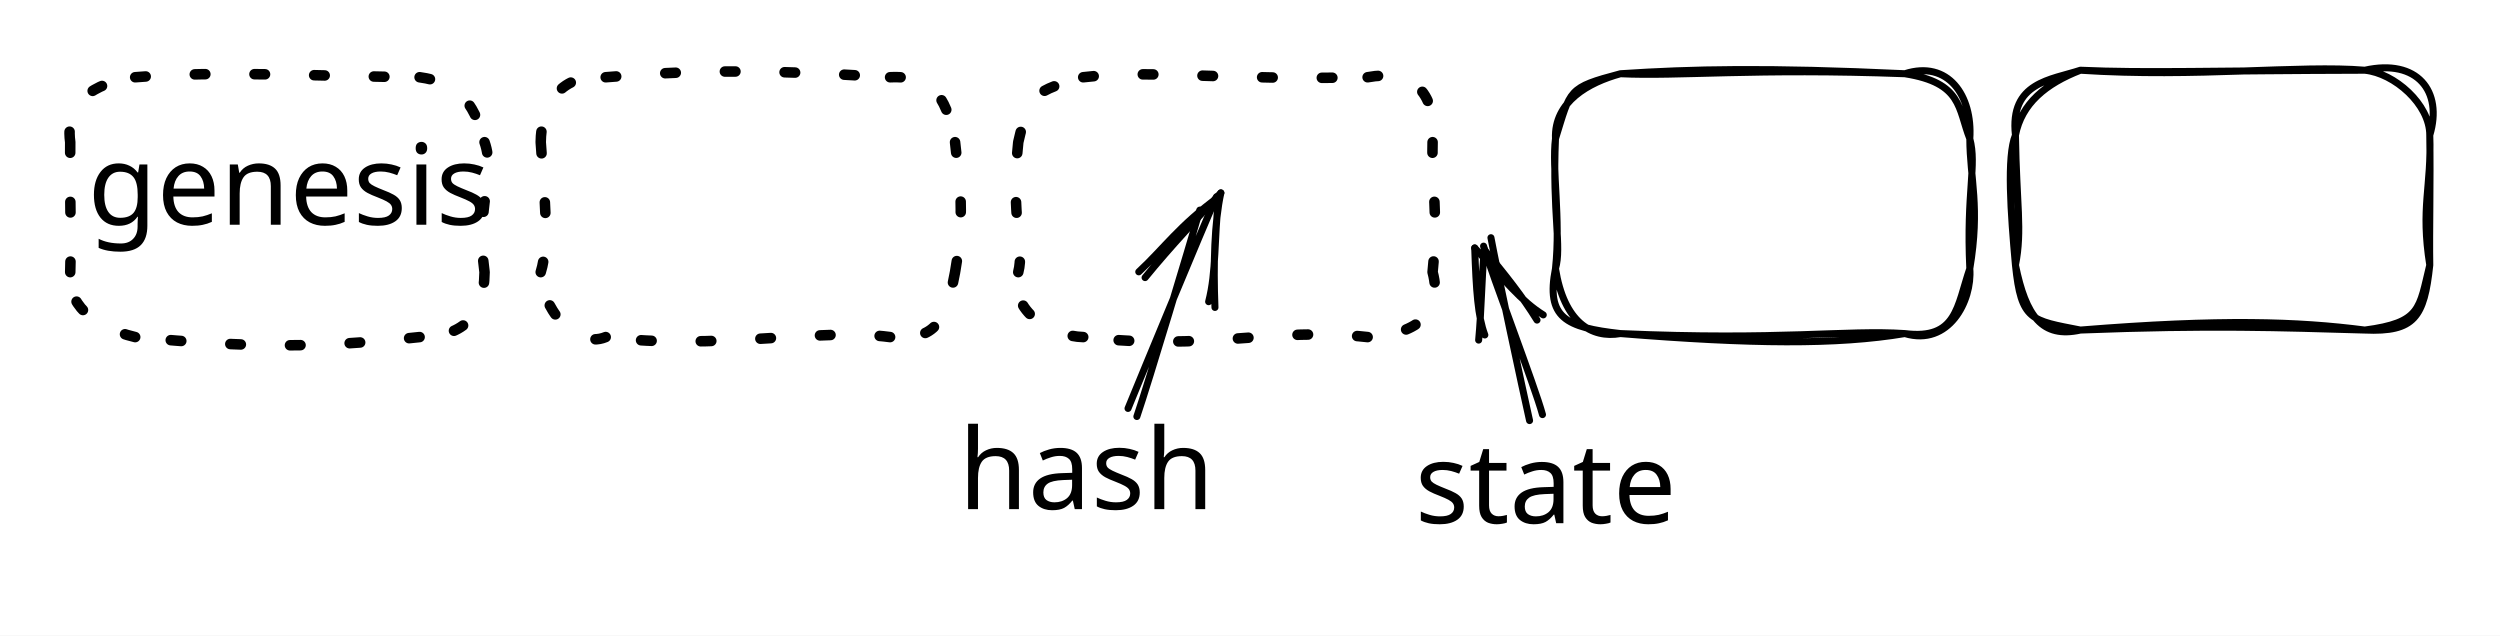
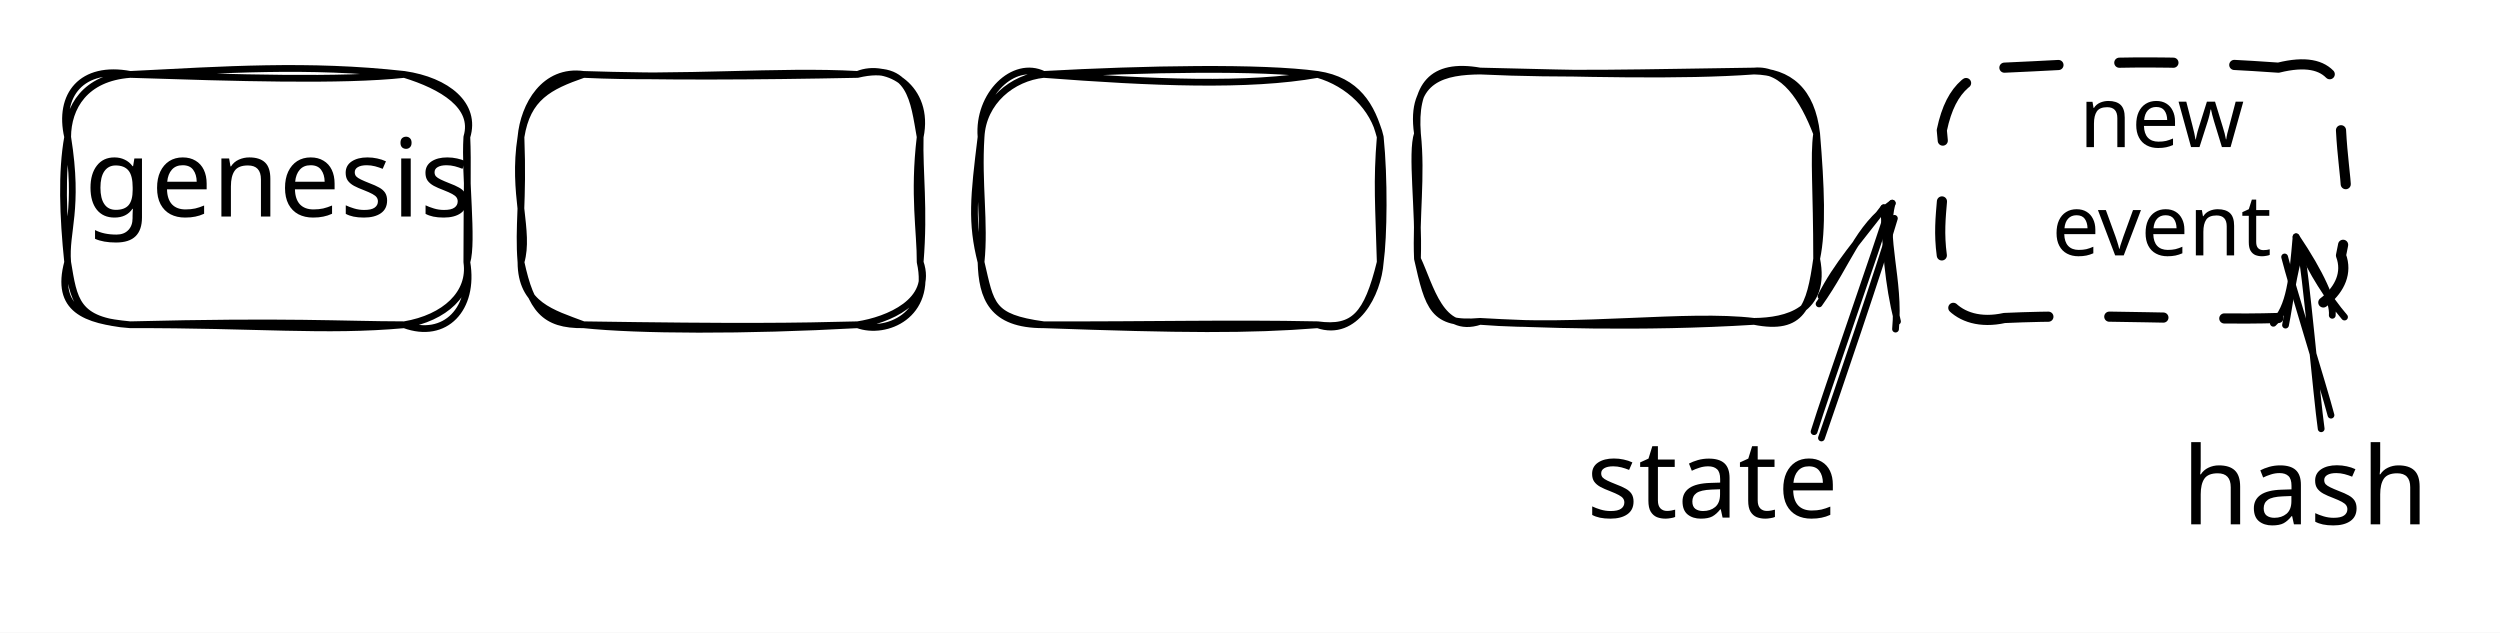
- <svg xmlns="http://www.w3.org/2000/svg" version="1.1" viewBox="0 0 356 90.5" width="356" height="90.5">
+ <svg xmlns="http://www.w3.org/2000/svg" version="1.1" viewBox="0 0 369.5 93.5" width="369.5" height="93.5">
  
-   eyJ2ZXJzaW9uIjoiMSIsImVuY29kaW5nIjoiYnN0cmluZyIsImNvbXByZXNzZWQiOnRydWUsImVuY29kZWQiOiJ4nN1ZW3PTOFx1MDAxNH7vr8iEV1x1MDAxMnS3xFtboIXtXHUwMDA1NoVu2WF2XHUwMDE020lMXHUwMDFjy7WVtCnT/76yXHUwMDEzLDtuQkopXHUwMDE40pnGPrpcdTAwMWRcdTAwMWR939En5ctOq9XW89hvP2+1/WtXhoGXyKv208w+85M0UJEpQvl7qqaJm9dcdTAwMWNpXHUwMDFkp8+fPZNx3Fx1MDAxZFx1MDAwNrqv1LjrqsmimVx1MDAxZvpcdTAwMTM/0qmp+K95b7W+5P9LXHUwMDAzJb6rZTRcZv28QV5kx4KcrVpPVJSPXHUwMDBiOeeIcFx1MDAwNJyiRpC+MONp3zPFXHUwMDAzXHUwMDE5pr4tyUxteXk0TNWJN3gjXHUwMDA2R1x1MDAxZjqH1/xdcGaHXHUwMDFkXHUwMDA0YdjT83AxK+mOpknJqVQnauyfXHUwMDA3nlx1MDAxZWWjr9iLdqkyUbOtXHUwMDEyNVx1MDAxZI5cIj9NK21ULN1AzzNcdTAwMWJcdTAwMDCFdVx1MDAxMYXnLWu5Nm9CwK5DXHUwMDBiU9ZcYvGKaeHBvlxuVZJ58Fx1MDAwNORcdTAwMWbrQ1+646FxJPKKOjqRUVx1MDAxYcvELI2td7WcXHUwMDFiXHUwMDE1hWnkXHUwMDA3w5E2NmyjnPp5gDlAXGJcdTAwMTIo7KyyMeLXXr7Wn8pcdTAwMTGIvGVcdTAwMDS+Lr5dfry03Fpvs/ovS7CxXU1jTy5WXHUwMDE3Ms5cdTAwMDFcdTAwMDFcdTAwMWNcdTAwMTJKbbjCIFx1MDAxYZvCaFx1MDAxYYbWptyxXHUwMDA1xE5prPshXHUwMDExQbpcdTAwMTaJglx1MDAwM1x1MDAwN3GA8dZIvDhcdTAwMWRcdTAwMWZ/PnLCqeO9wKfR9J/O31x1MDAxN1x1MDAxZpuORFxiqNNFdSiiX1xyRURcdTAwMTlwMCj58WdDXHUwMDExgbVQNE5cYkBcdTAwMTjfPilcdTAwMGW912dj9+To8GT3/bh/ol7+h4LzXHUwMDFmXGZFT+nMgVx1MDAxZohFTu6AXCJqXHUwMDAwXHUwMDE0IUZUUIp/OVx1MDAxNuHPwVwiXFy/QVx1MDAwM1x1MDAwMlx0pk4pcN/CXCLWN5cynr/du/ShnKmD8F2HTFx1MDAxYY9FXHUwMDAxaSOx6Fx1MDAxMCSgINR5bChcdTAwMTZtbOtiSadcdTAwMDfq86v9XHUwMDE3x/DY5bP0JvYo23OLXHUwMDE5VYAmk0RdtYuS26eb+n170YveyST1P46Y6Fx1MDAxZrHOwLnobdfv8mlcdTAwMTOBXHUwMDEwXHUwMDEwXGb9XHUwMDFjXHUwMDAysfW6XHUwMDAyQkq5XHUwMDAwXHUwMDBl3JpAbFwi9lx1MDAwZeZ4n07D9/tcdTAwMDeTXHUwMDBm7C9xI1x1MDAxYU8gh4NGXHUwMDEyiGHKXHUwMDFjwMWfk8u1f63vPGchuFx1MDAwZYXYXHUwMDA0mnMhtlx1MDAxN7eHXHUwMDFmTt/Melx1MDAxN8eH+0bWTvqd9Eyfn/5cdTAwMDYgRPVzlnhUXHUwMDEwsjpcYkvSblx0QohcdTAwMTAmQFxidJ+DVlx1MDAwNVx1MDAxZo9cbje7rCrSveAmT1xcrGJ9JSdBOK8sTI7DTHz6xuEgLccw9c2gXHUwMDBiLVupvlx1MDAxYlx1MDAwNsNcZqrt0Fx1MDAxZlQxrFx1MDAwM1eGRbFWsS11zfDSdJe89lanoZJgXHUwMDE4RDI8W3FlI39cdTAwMTZbyVx1MDAxZFx1MDAwNFwiiK8jXHUwMDEwXHUwMDAyhJtcdTAwMDOKUaxbM2jz5tbQ46HgfJVAXHUwMDE4g8e8qLiLP7TGXHUwMDFmk8NcdFx1MDAwM1xii3vwp57F0cOyOKJcdTAwMTCT76FVqmWi94LIXHUwMDBiomHVseXVWo7s9lxi9T1cdTAwMTZPO/T4dKai5ITg64vzklx1MDAxYzJEdKeZl1x1MDAxZNCFjMLyXHUwMDFmK1VcdTAwMWLKOPO6Nlk/8r7txGb5XnZcdTAwMDJ2XHJcdTAwMWZcdTAwMTAzXHUwMDFiLMKcUUZ4zVx1MDAwN96lNS9Cmep9NZlcdTAwMDRZ8n+rgkivRjFcdTAwMGbXbsbSkS9rnDezKJet0jnOeqwqWvvUsnDPX4rnT0/vrN1h5epcdTAwMWREbYOd8ve9U1xyddYrRi64Uf1cdTAwMDRsr1x1MDAxODfr86amXHUwMDFhnF2AguJje/lcdFlcdTAwMDdaX6x2rG3blEOOmMNcdTAwMWamXHUwMDFkXHUwMDFmmHW+ezPfMutsT3iQXHUwMDExXHUwMDFlXHUwMDFhmUlcdTAwMDTFyFx1MDAwMUZW17NcdTAwMGW8g/KVxFN1/TdKXHUwMDA2sFK9g0tccrZKXHUwMDA263Q7gXjV+jVcdTAwMTc4TnZDT5ztb1827yFNTVx1MDAwNU7t51x1MDAxMYxcdTAwMWb151x1MDAxMbtXbZLtlFx0KsD9flx1MDAxZdms2lx1MDAwYsg0/jbkYWdcdTAwMDLDWu034USwcOS7eIlKYq92Rc9cdTAwMTFGnDnbXHUwMDFmqPvz3iBcbtLZ7in/uHt9iEmHzOeNJyZgNWJcIvGYxCxd4GwgJqFEMELgfW5Ff5fj9EimoyYwJ/djQZydZWppyzju5YT6KidM3Fx1MDAwM285Rdtbe1x1MDAxNvhXe/WVfzLIP1mvOVx1MDAxOTPU+7lout25/Vx1MDAxZnQjXHUwMDE3TiJ9
+   eyJ2ZXJzaW9uIjoiMSIsImVuY29kaW5nIjoiYnN0cmluZyIsImNvbXByZXNzZWQiOnRydWUsImVuY29kZWQiOiJ4nOVZbXPaOFx1MDAxMP6eX8HQr4Xq3Va/JZQm6d2Vpm1cdTAwMTKSu07HsVx1MDAxNeNibGOLXHUwMDAw6eS/n2xcdTAwMTIk81ZIQ8pdyUzA0q53JT3Palf6vlepVOU4XHUwMDEx1deVqlx1MDAxOLlOXHUwMDE4eKkzrL7M229Emlx1MDAwNXGkulDxnMWD1C0kO1Im2etXr5wkqfuBvIrjbt2Ne1x1MDAxMzVcdTAwMTGKnohkplx1MDAwNP9Wz5XK9+K/YShcdTAwMTWudFwiP1x1MDAxNIVC0aVtQcRmW9/HUWGXc4osalx1MDAwMz5cdTAwMTVcYrI3ypxcdTAwMTSe6r12wkzonrypalx1MDAwYoLOLujZ2bcr9+3pX/4+PFx1MDAxOSTa6nVcdTAwMTCGn+Q4nFxmynE7g9TwKZNp3Fx1MDAxNeeBJzu5XzPtU70sVpOmtdJ44HdcIpFlJZ04cdxAjvM2XHUwMDAwpq2TSXhd0S0j9WRcdTAwMTOtV2hAMmO7XHUwMDExh3Ga235cdTAwMDGKj7Z+5bhdX7lcdTAwMTB5U1x1MDAxOZk6UZY4qVpcdTAwMTMtN7xcdTAwMWZcdTAwMTXVc9lcdTAwMTGB35GqXHJb2pwoplx1MDAxNkKIbYQ51Y7lRpJjr1jlL+bgI+9+8Fx1MDAwZsuuXHUwMDE3XHUwMDFl37fcaXdz+aZcdTAwMDFcdTAwMTj9qkHiOZOFhcy2XHUwMDAxXHUwMDAxXHUwMDE0XHUwMDEwRNG0P1xmoq7qjFx1MDAwNmGo22K3q7GwZ9jaXHUwMDEwg4wswyCDwLYoh+tjcGBcdTAwMWaHw+bns0b/ayxqXHUwMDE0gs/4aPDEXHUwMDE49JysI55cdTAwMTSEXHUwMDFj2nU6XHUwMDAzQ2y0/Fx1MDAxYSBcImBxXHUwMDFiUWxIb1x0iFNcdTAwMWStPV3R/s3oXHUwMDE0XFzib15NRv0hOsS30fBqOqRcdTAwMTLMnDSNh9Vpz939r1UwR8S2wPPA3ILLYI4wpYAyRteGeefgnc9cdTAwMDOvLaIxfi9cdTAwMDfWXHQ9XHUwMDFkt3Y91FpgXHUwMDFl5eSXo1x1MDAxY0KAMEBcdTAwMTT+NuFcdTAwMTYtwyEkXGZcdTAwMDPAsLHz/FxiiCFvj8jXiyPK7Ha3a134aNiTO1x1MDAwZkSL7VwiXHUwMDEwXHUwMDExZZRSy7J+XHUwMDBmIFwiuDT3tNTGXHUwMDAzXGIj6+OQfTg89FpxWFx1MDAwM8dh2Dg+XHUwMDFhivRcbu06XHUwMDBl1Vx1MDAwMHdcdTAwMTGHjDObI5v8f3AoxUgugqCFlyHQpoxcdTAwMTBMmbU2XHUwMDAyMZOjRtQ+SY5aJ3/QtH952L/9+NSZZyzl02aeapRlXHUwMDAwXCK4TVx1MDAwMLJ5XHUwMDAwXCIwXHUwMDBiQEKZioVcdTAwMTDgXHLwV0LGVoGmVzSO5Kfgttg4Wan1rdNcdTAwMGLCcWlNXG5cdTAwMDSq6fGFcjjIzCnMhDI62X5L4vth4EfFXHUwMDFlK67L6JWB64TTblx1MDAxOVx1MDAxYkW2q8w76nXpsTc7jDhccvwgcsLPM66sZM4kpV5cdTAwMTS9sb2MO1xmcVx1MDAxYlrAWj9611ptcetcdTAwMWWww2Grdt44bf758fo83fXozS1Wplx1MDAwZWNbI85cIt7QWd4gQDBjSCVwP1x1MDAxNbjRz1x1MDAwNW5cbs0zo1xy+JRJJ5VcdTAwMDdB5Fx1MDAwNZFfduz+kKuAdPXtPnCbwt8n543bqClGf/ZvL3tGPahcdTAwMTjoXHUwMDBlci9BXHUwMDFkcawyXHSuplx1MDAwNTCEXHUwMDAwNIR8J8l9nlx1MDAxYqqIvFx1MDAxZruQUMqdlor2rUY72n/HsyY6XHUwMDAzi1xcqIG6xTghXHUwMDE2IMpcdTAwMTGLMozmfajTOS9CJ5ONuNdcdTAwMGLycP8hXHUwMDBlXCI5O4fFZO3n5OxcYmeO6mpcdTAwMTRm3yyLk/yN5cJb/6pomFx1MDAxN1x1MDAwZtPfX14ulK4xU7yGqFbYM783jjDQSE1mI1xmRVBcdTAwMTXueP3defUpwq5GXHUwMDE4Q2JcdTAwMTJh7Fx1MDAxOdtPXHUwMDE3YYzyV+eGOpA8hFx1MDAxOFxmqc2p/UsjXGayzVx1MDAxYenxXHUwMDExZpYyPyb+6tNFg/iwXHUwMDBlXHUwMDAwx4RanGCu8lx1MDAwYkxccqFcdO+t/zjvITTFa1x1MDAxOGuFtXi/LCeHaOlxMFRcdTAwMDVcdTAwMTPlzNrgfOJdv/Xmffsy/TbuXXSTQ+BdNZ2vu857mz1fZkF0SFmRknOIIWeYPk9KjvM85tlSckUpKXYhIZ848jjSgKVnKVxiqkpcbtpcdTAwMTStf4myOsXaUdJwOlPJXHUwMDFhtftTk8ZIPFbVsYzYmNlgk4Pl1aSZhthcdTAwMDX3JKtrqFx1MDAxMopcdTAwMWVxT0Khuelvm5JcdTAwMWQn6+xcdTAwMDIjXHUwMDBiP1x1MDAxZUfI5eWxiuacckrx+tc9q1x1MDAwYo6dvdXEeMHxJtre8ZIxozqH1Wc7XHUwMDBm55uWKsRcdTAwMTggcJPzzV3lJVx1MDAwMYhtcn+5kJeoTlx1MDAwMTf+SElqXHUwMDA1TyMx/CdcdTAwMTI3pcUw2IqsksaUjq5SXHUwMDEw6Vx1MDAxNvhq+LP3MIPF7FWdJPlUbK9cdTAwMGbJvVrzwLufXHUwMDAw/c7qTSCGXHUwMDA387B7cV188rdcdTAwMTaRIKecKIqbu727f1x1MDAwMVx1MDAxOGnjQCJ9
  <defs>
    <style class="style-fonts">
      @font-face {
        font-family: "Virgil";
        src: url("https://unpkg.com/@excalidraw/excalidraw@0.14.2/dist/excalidraw-assets/Virgil.woff2");
      }
      @font-face {
        font-family: "Cascadia";
        src: url("https://unpkg.com/@excalidraw/excalidraw@0.14.2/dist/excalidraw-assets/Cascadia.woff2");
      }
    </style>
  </defs>
-   <rect x="0" y="0" width="356" height="90.5" fill="#ffffff" />
-   <g stroke-linecap="round" transform="translate(221.5 10.5) rotate(0 29.5 18.5)">
-     <path d="M9.25 0 M9.25 0 C17.5 0.4, 28.3 -0.79, 49.75 0 M9.25 0 C19.34 -0.67, 30.1 -0.92, 49.75 0 M49.75 0 C55.89 -1.97, 59.41 3.1, 59 9.25 M49.75 0 C57.95 1.3, 57.32 4.97, 59 9.25 M59 9.25 C59.02 15.02, 60.49 18.9, 59 27.75 M59 9.25 C60.02 13.08, 58.49 16.77, 59 27.75 M59 27.75 C57.17 33.12, 57.16 37.93, 49.75 37 M59 27.75 C59.37 32.38, 55.97 38.87, 49.75 37 M49.75 37 C40.05 38.63, 27.86 38.5, 9.25 37 M49.75 37 C41.38 36.45, 32.06 38, 9.25 37 M9.25 37 C1.44 36.13, -1.38 34.74, 0 27.75 M9.25 37 C5.13 37.73, 1.21 35.4, 0 27.75 M0 27.75 C0.77 20.55, -0.54 13.51, 0 9.25 M0 27.75 C0.91 24.67, -0.46 19.93, 0 9.25 M0 9.25 C-0.22 3.95, 4.74 1.24, 9.25 0 M0 9.25 C2.19 2.23, 1.7 2, 9.25 0" stroke="#000000" stroke-width="1" fill="none" />
+   <rect x="0" y="0" width="369.5" height="93.5" fill="#ffffff" />
+   <g stroke-linecap="round" transform="translate(209.5 10.5) rotate(0 29.5 18.5)">
+     <path d="M9.25 0 M9.25 0 C21.49 0.59, 33.58 0.22, 49.75 0 M9.25 0 C24.19 0.37, 39.19 0.78, 49.75 0 M49.75 0 C54.95 0.1, 58.27 2.87, 59 9.25 M49.75 0 C54.15 -0.42, 57.02 4.1, 59 9.25 M59 9.25 C59.64 16.99, 59.92 23.48, 59 27.75 M59 9.25 C58.52 12.62, 59 17.52, 59 27.75 M59 27.75 C60.53 35.46, 54.58 36.95, 49.75 37 M59 27.75 C58.01 34.84, 56.89 38.42, 49.75 37 M49.75 37 C39.74 35.81, 24.05 38.19, 9.25 37 M49.75 37 C33.12 38.04, 16.74 37.44, 9.25 37 M9.25 37 C2.27 37.61, 1.62 34.93, 0 27.75 M9.25 37 C3.4 38.95, 1.95 31.88, 0 27.75 M0 27.75 C0.24 20.46, -0.97 12.13, 0 9.25 M0 27.75 C-0.26 21.62, 0.67 15.54, 0 9.25 M0 9.25 C-0.54 2.21, 2.1 -1.27, 9.25 0 M0 9.25 C-1.18 0.98, 4.19 0.06, 9.25 0" stroke="#000000" stroke-width="1" fill="none" />
  </g>
  <g stroke-linecap="round" transform="translate(287 10) rotate(0 29.5 18.5)">
-     <path d="M9.25 0 M9.25 0 C25.67 1.08, 40.62 -0.77, 49.75 0 M9.25 0 C18.53 0.42, 28.1 0.05, 49.75 0 M49.75 0 C53.95 0.41, 59.02 4.85, 59 9.25 M49.75 0 C57.22 -1.68, 60.89 2.99, 59 9.25 M59 9.25 C59.27 16.64, 57.67 19.45, 59 27.75 M59 9.25 C59.11 15.84, 58.92 22.95, 59 27.75 M59 27.75 C58.21 35.16, 56.85 37.32, 49.75 37 M59 27.75 C57.47 33.97, 57.79 35.93, 49.75 37 M49.75 37 C40.22 35.77, 29.33 35.38, 9.25 37 M49.75 37 C37.68 36.66, 27.85 36.28, 9.25 37 M9.25 37 C2.22 35.62, 0.82 35.7, 0 27.75 M9.25 37 C3.81 38.21, 1.49 35.06, 0 27.75 M0 27.75 C-0.67 20.41, -1.25 12.22, 0 9.25 M0 27.75 C0.99 22.82, 0.14 18.96, 0 9.25 M0 9.25 C0.87 4.74, 4.32 1.91, 9.25 0 M0 9.25 C-0.85 1.7, 5.09 1.37, 9.25 0" stroke="#000000" stroke-width="1" fill="none" />
+     <path d="M9.25 0 M9.25 0 C20.72 -0.47, 29.01 -1.47, 49.75 0 M49.75 0 C57.74 -1.98, 59.62 2.27, 59 9.25 M59 9.25 C59.41 16.93, 60.72 19.84, 59 27.75 M59 27.75 C60.92 32.9, 54.33 37.15, 49.75 37 M49.75 37 C37.68 37.37, 23.46 36.34, 9.25 37 M9.25 37 C2.12 38.57, -1.82 33.38, 0 27.75 M0 27.75 C-0.86 21.32, 0.98 18.32, 0 9.25 M0 9.25 C1.41 2.5, 4.59 0.86, 9.25 0" stroke="#000000" stroke-width="1.5" fill="none" stroke-dasharray="8 9" />
  </g>
  <g stroke-linecap="round" transform="translate(77 11) rotate(0 29.5 18.5)">
-     <path d="M9.25 0 M9.25 0 C21.07 -0.97, 30.12 -1.21, 49.75 0 M49.75 0 C56.56 -0.32, 57.92 3.79, 59 9.25 M59 9.25 C59.38 13.36, 60.63 18.49, 59 27.75 M59 27.75 C57.54 35.56, 55.84 37.42, 49.75 37 M49.75 37 C39.74 35.65, 24.78 38.93, 9.25 37 M9.25 37 C4.8 38.84, -0.1 32.43, 0 27.75 M0 27.75 C1.32 23.54, 0.47 16.38, 0 9.25 M0 9.25 C0.05 4.71, 2.16 -0.69, 9.25 0" stroke="#000000" stroke-width="1.5" fill="none" stroke-dasharray="1.5 7" />
+     <path d="M9.25 0 M9.25 0 C20.29 0.37, 34.43 0.31, 49.75 0 M9.25 0 C23.94 0.71, 38.08 -0.66, 49.75 0 M49.75 0 C57.68 -1.9, 58.06 3.98, 59 9.25 M49.75 0 C54.12 -1.8, 60.52 2, 59 9.25 M59 9.25 C57.98 17.78, 59.03 23.33, 59 27.75 M59 9.25 C58.86 14.44, 59.65 19.79, 59 27.75 M59 27.75 C60.79 35.62, 53.94 38.53, 49.75 37 M59 27.75 C61 33.54, 54.2 36.32, 49.75 37 M49.75 37 C33 37.93, 17.33 37.85, 9.25 37 M49.75 37 C40.51 37.24, 32.51 37.35, 9.25 37 M9.25 37 C3.41 37.08, 1.49 34.64, 0 27.75 M9.25 37 C4.62 35.25, 0.02 34.08, 0 27.75 M0 27.75 C1.33 23.19, -1.32 17.67, 0 9.25 M0 27.75 C-0.43 22.44, 0.37 18.96, 0 9.25 M0 9.25 C0.43 4.54, 3.47 -0.8, 9.25 0 M0 9.25 C0.93 3.4, 4.13 1.78, 9.25 0" stroke="#000000" stroke-width="1" fill="none" />
  </g>
  <g stroke-linecap="round" transform="translate(145 11) rotate(0 29.5 18.5)">
-     <path d="M9.25 0 M9.25 0 C18.83 -1.13, 29.09 0.46, 49.75 0 M49.75 0 C55.6 -1.08, 59.71 1.51, 59 9.25 M59 9.25 C58.84 16.41, 59.87 18.95, 59 27.75 M59 27.75 C60.64 33.84, 56.34 36.72, 49.75 37 M49.75 37 C36.23 35.51, 27.39 39.03, 9.25 37 M9.25 37 C4.92 36.9, -1.49 33.4, 0 27.75 M0 27.75 C0.94 24.19, -1.16 20.09, 0 9.25 M0 9.25 C1.63 2.16, 2.4 1.98, 9.25 0" stroke="#000000" stroke-width="1.5" fill="none" stroke-dasharray="1.5 7" />
+     <path d="M9.25 0 M9.25 0 C25.31 1.23, 39.58 1.82, 49.75 0 M9.25 0 C24.22 -0.83, 41.53 -1.14, 49.75 0 M49.75 0 C54.35 1.32, 58.06 4.93, 59 9.25 M49.75 0 C55.56 0.87, 57.77 4.67, 59 9.25 M59 9.25 C58.45 15.93, 58.77 19.43, 59 27.75 M59 9.25 C59.62 15.28, 59.53 23.95, 59 27.75 M59 27.75 C58.67 32.42, 55.32 38.91, 49.75 37 M59 27.75 C57.06 35.63, 55.09 37.72, 49.75 37 M49.75 37 C36.56 36.73, 25.22 37.05, 9.25 37 M49.75 37 C39.59 37.81, 29.71 37.73, 9.25 37 M9.25 37 C1.56 37.02, 0.14 32.93, 0 27.75 M9.25 37 C1.34 35.92, 1.48 34.02, 0 27.75 M0 27.75 C-1.49 21.9, -1.09 18.1, 0 9.25 M0 27.75 C0.6 21.95, -0.44 16.16, 0 9.25 M0 9.25 C0.27 3.99, 4.63 0.49, 9.25 0 M0 9.25 C-0.52 3, 4.82 -2.18, 9.25 0" stroke="#000000" stroke-width="1" fill="none" />
  </g>
  <g stroke-linecap="round" transform="translate(10 11) rotate(0 29.5 18.5)">
-     <path d="M9.25 0 M9.25 0 C21.03 -0.97, 35.32 -0.13, 49.75 0 M49.75 0 C54.84 0.71, 57.43 3.05, 59 9.25 M59 9.25 C60.67 14.03, 57.69 18.23, 59 27.75 M59 27.75 C58.92 34.34, 55.64 36.98, 49.75 37 M49.75 37 C35.15 38.58, 25.89 38.55, 9.25 37 M9.25 37 C2.99 35.51, -0.52 32.08, 0 27.75 M0 27.75 C0.18 21.7, -0.07 19.62, 0 9.25 M0 9.25 C-0.93 2.4, 5.06 0.57, 9.25 0" stroke="#000000" stroke-width="1.5" fill="none" stroke-dasharray="1.5 7" />
+     <path d="M9.25 0 M9.25 0 C23.03 -0.69, 35.55 -1.58, 49.75 0 M9.25 0 C24.7 0.5, 40.61 1, 49.75 0 M49.75 0 C55.33 1.7, 60.37 4.68, 59 9.25 M49.75 0 C56.1 0.92, 60.47 4.5, 59 9.25 M59 9.25 C58.65 14.89, 59.94 24.7, 59 27.75 M59 9.25 C59.17 13.09, 59.01 17.02, 59 27.75 M59 27.75 C59.67 32.34, 55.79 35.98, 49.75 37 M59 27.75 C60.15 34.62, 55.81 39.23, 49.75 37 M49.75 37 C38 38.06, 28.12 36.95, 9.25 37 M49.75 37 C40.18 36.98, 32.86 36.41, 9.25 37 M9.25 37 C2.54 36.38, -1.87 34.71, 0 27.75 M9.25 37 C1.18 36.45, 0.93 33.28, 0 27.75 M0 27.75 C-0.38 23.18, 1.72 20.01, 0 9.25 M0 27.75 C-0.7 20.98, -0.93 14.41, 0 9.25 M0 9.25 C-1.44 3.03, 2.11 -1.36, 9.25 0 M0 9.25 C0.02 4.88, 2.53 0.49, 9.25 0" stroke="#000000" stroke-width="1" fill="none" />
  </g>
  <g transform="translate(12.5 18) rotate(0 28 10)">
    <text x="0" y="14" font-family="Virgil, Segoe UI Emoji" font-size="16px" fill="#000000" text-anchor="start" style="white-space: pre;" direction="ltr">genesis</text>
  </g>
  <g stroke-linecap="round">
-     <g transform="translate(218.5 59.5) rotate(0 -3 -12.5)">
-       <path d="M-0.69 0.39 C-1.63 -3.79, -5.38 -21.26, -6.19 -25.65 M1.15 -0.46 C0.08 -4.44, -6.03 -20.34, -7.24 -24.45" stroke="#000000" stroke-width="1" fill="none" />
+     <g transform="translate(344.5 62.5) rotate(0 -3 -12.5)">
+       <path d="M0.02 -1.14 C-1.04 -5.19, -5.85 -20.57, -6.83 -24.52 M-1.43 0.87 C-2.07 -3.52, -3.69 -22.34, -4.55 -26.39" stroke="#000000" stroke-width="1" fill="none" />
    </g>
-     <g transform="translate(218.5 59.5) rotate(0 -3 -12.5)">
-       <path d="M1.26 -14.66 C-1.86 -16.59, -4.23 -19.6, -8.5 -24.19 M0.37 -13.92 C-1.7 -17.28, -4.2 -20.43, -7.14 -23.95" stroke="#000000" stroke-width="1" fill="none" />
+     <g transform="translate(344.5 62.5) rotate(0 -3 -12.5)">
+       <path d="M0.21 -15.9 C0.4 -17.86, -1.5 -22.11, -5.14 -27.5 M2.02 -15.64 C-0.35 -18.4, -2.93 -22.49, -4.35 -25.87" stroke="#000000" stroke-width="1" fill="none" />
    </g>
-     <g transform="translate(218.5 59.5) rotate(0 -3 -12.5)">
-       <path d="M-7.06 -11.8 C-8.05 -14.41, -8.3 -18.15, -8.5 -24.19 M-7.94 -11.07 C-7.54 -15.33, -7.54 -19.34, -7.14 -23.95" stroke="#000000" stroke-width="1" fill="none" />
+     <g transform="translate(344.5 62.5) rotate(0 -3 -12.5)">
+       <path d="M-8.5 -14.72 C-6.03 -16.99, -5.66 -21.55, -5.14 -27.5 M-6.7 -14.45 C-6.05 -17.61, -5.63 -22.11, -4.35 -25.87" stroke="#000000" stroke-width="1" fill="none" />
    </g>
  </g>
  <mask />
  <g stroke-linecap="round">
-     <g transform="translate(161.5 59.5) rotate(0 5 -15)">
-       <path d="M0.39 -0.19 C2.04 -5, 7.91 -24.61, 9.35 -29.58 M-0.87 -1.34 C1.23 -6.46, 9.67 -26.91, 11.73 -31.48" stroke="#000000" stroke-width="1" fill="none" />
+     <g transform="translate(268.5 64.5) rotate(0 5.5 -16.5)">
+       <path d="M0.71 0.23 C2.56 -5.07, 9.87 -26.54, 11.49 -32.23 M-0.38 -0.7 C1.33 -6.3, 9.18 -28.55, 10.8 -33.95" stroke="#000000" stroke-width="1" fill="none" />
    </g>
-     <g transform="translate(161.5 59.5) rotate(0 5 -15)">
-       <path d="M10.61 -16.54 C11.73 -20.93, 11.36 -25.24, 12.05 -31.46 M11.51 -15.72 C11.27 -21.92, 11.43 -27.82, 12.35 -32.03" stroke="#000000" stroke-width="1" fill="none" />
+     <g transform="translate(268.5 64.5) rotate(0 5.5 -16.5)">
+       <path d="M11.66 -15.86 C12.33 -23.2, 9.72 -29.38, 11.17 -34.47 M11.95 -16.99 C10.52 -22.75, 10.23 -27.79, 9.93 -33.79" stroke="#000000" stroke-width="1" fill="none" />
    </g>
-     <g transform="translate(161.5 59.5) rotate(0 5 -15)">
-       <path d="M0.66 -20.79 C4.27 -24.14, 6.43 -27.37, 12.05 -31.46 M1.56 -19.97 C5.21 -24.45, 9.24 -28.7, 12.35 -32.03" stroke="#000000" stroke-width="1" fill="none" />
+     <g transform="translate(268.5 64.5) rotate(0 5.5 -16.5)">
+       <path d="M0.36 -19.58 C4.76 -25.76, 5.89 -30.7, 11.17 -34.47 M0.65 -20.72 C2.92 -25.28, 6.36 -29.09, 9.93 -33.79" stroke="#000000" stroke-width="1" fill="none" />
    </g>
  </g>
  <mask />
-   <g transform="translate(201.5 60.5) rotate(0 24 10)">
+   <g transform="translate(234.5 62.5) rotate(0 24 10)">
    <text x="0" y="14" font-family="Virgil, Segoe UI Emoji" font-size="16px" fill="#000000" text-anchor="start" style="white-space: pre;" direction="ltr">state</text>
  </g>
-   <g transform="translate(136.5 58.5) rotate(0 18.5 10)">
+   <g transform="translate(322.5 63.5) rotate(0 18.5 10)">
    <text x="0" y="14" font-family="Virgil, Segoe UI Emoji" font-size="16px" fill="#000000" text-anchor="start" style="white-space: pre;" direction="ltr">hash</text>
  </g>
+   <g transform="translate(302 10.75) rotate(0 17.5 16)">
+     <text x="17.5" y="11" font-family="Virgil, Segoe UI Emoji" font-size="12.509px" fill="#000000" text-anchor="middle" style="white-space: pre;" direction="ltr">new</text>
+     <text x="17.5" y="27" font-family="Virgil, Segoe UI Emoji" font-size="12.509px" fill="#000000" text-anchor="middle" style="white-space: pre;" direction="ltr">event</text>
+   </g>
</svg>
